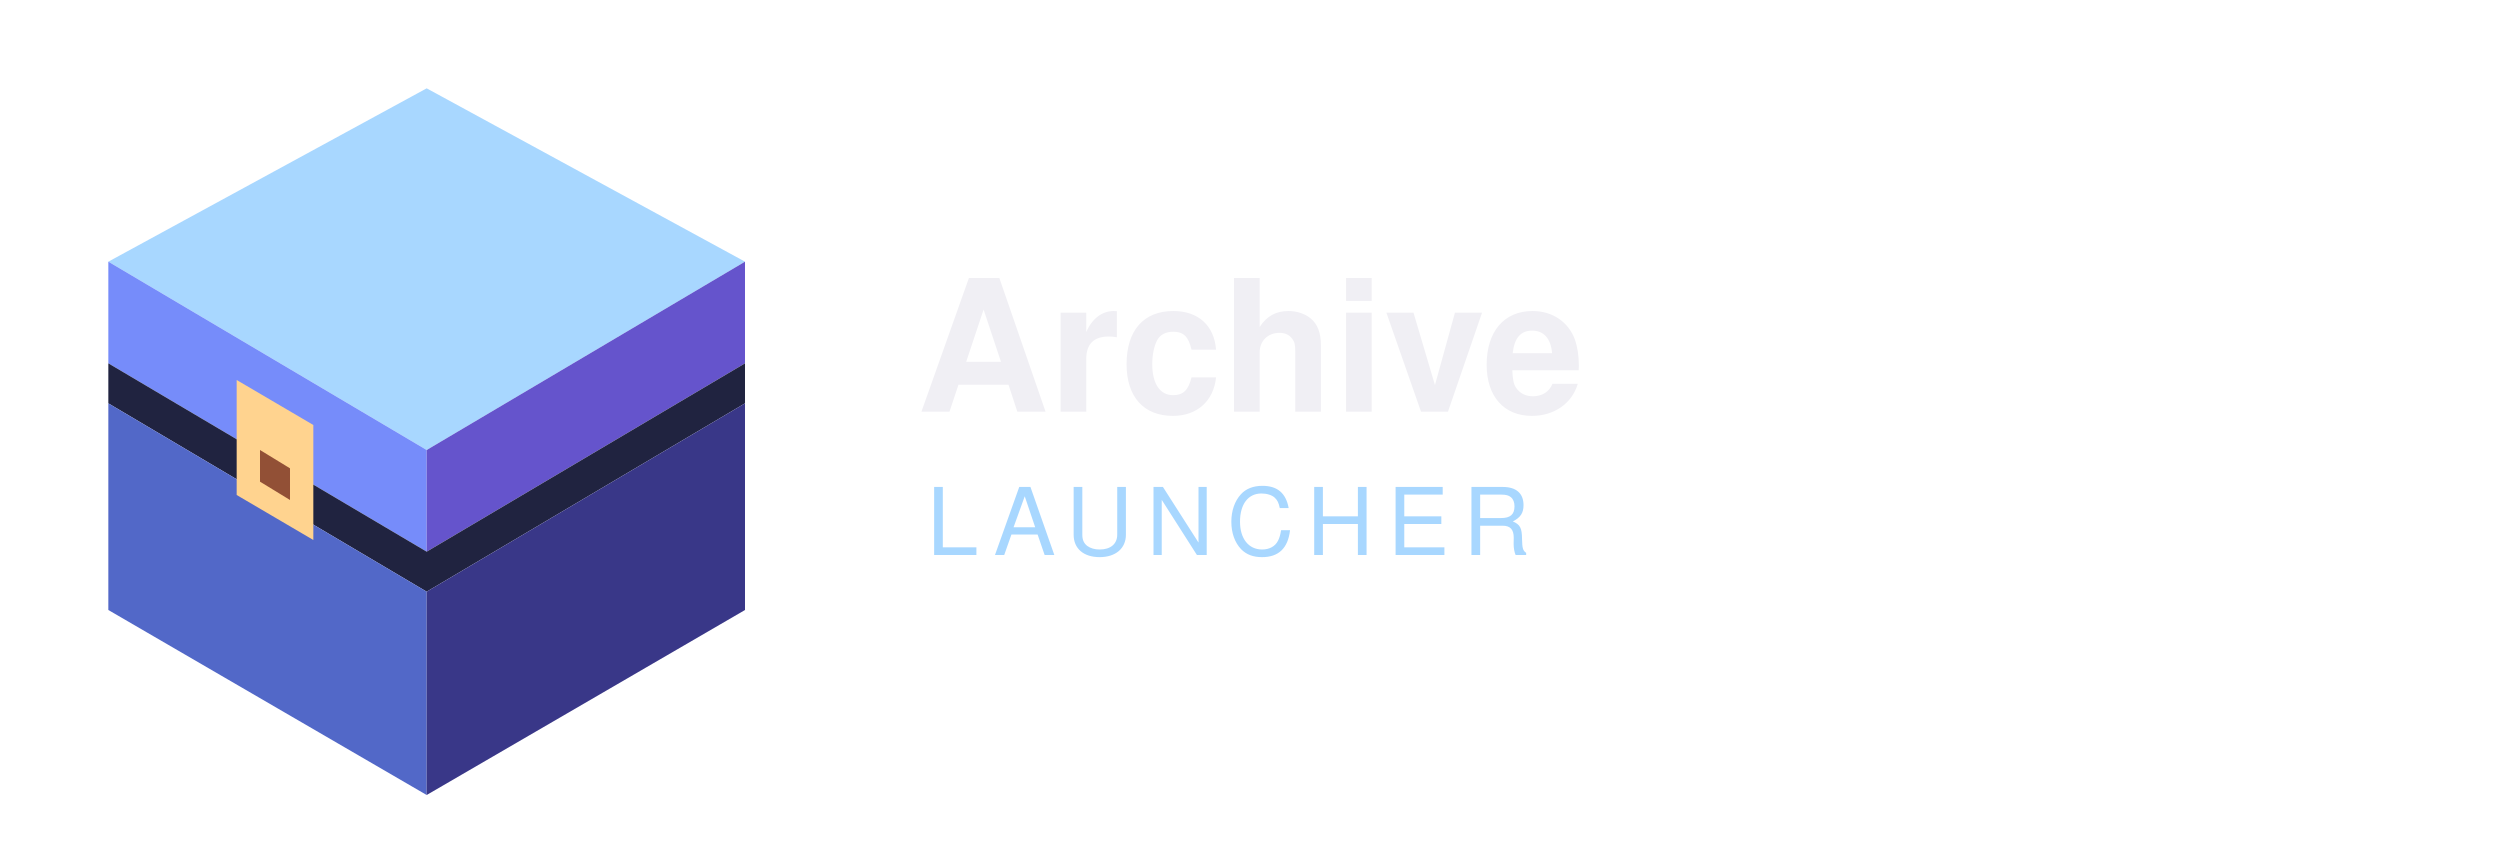
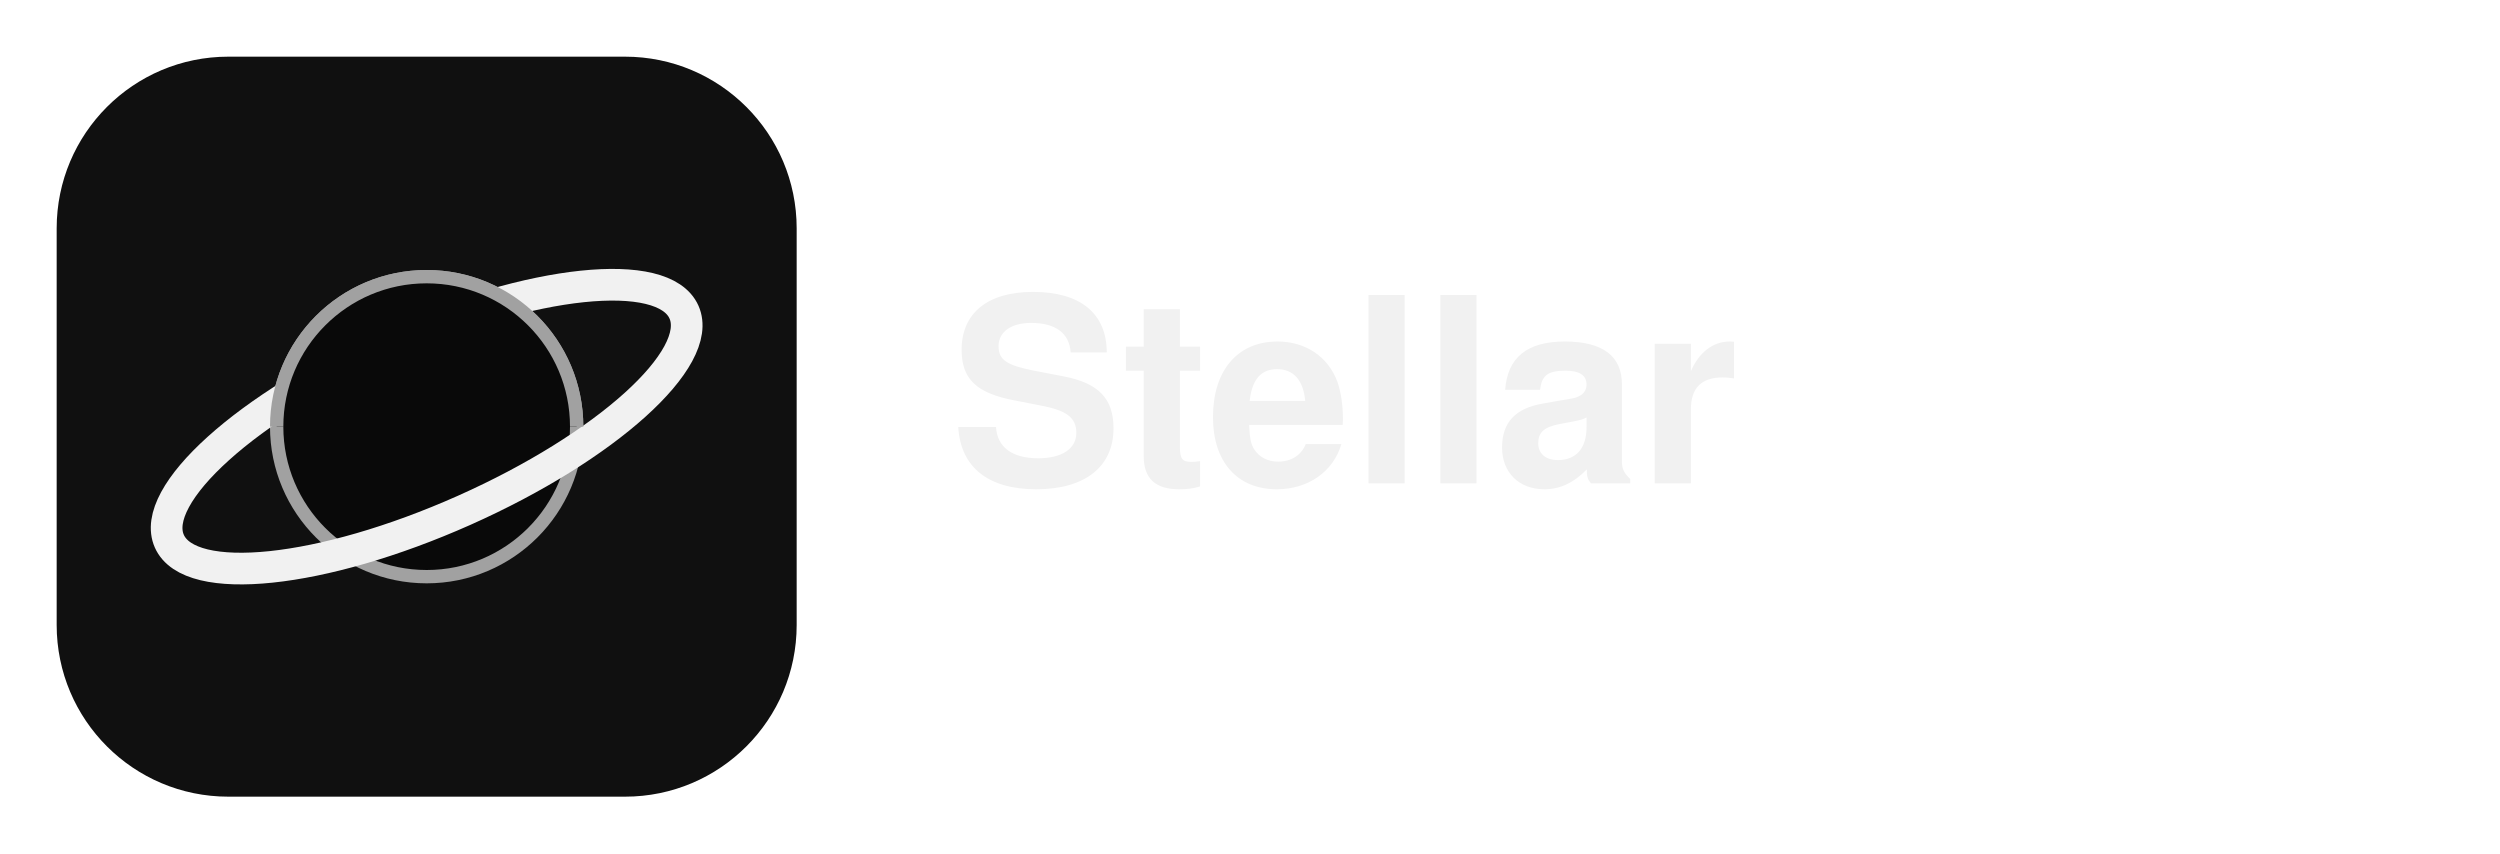
<svg xmlns="http://www.w3.org/2000/svg" width="1500" height="512" viewBox="0 0 1500 512">
-   <path d="M256 53 447 157 256 270 65 157Z" fill="#a8d7ff" />
-   <path d="M65 157 256 270V331L65 218Z" fill="#768cfa" />
-   <path d="M447 157 256 270V331L447 218Z" fill="#6554cc" />
-   <path d="M65 218 256 331 447 218V242L256 355 65 242Z" fill="#202340" />
-   <path d="M65 242 256 355V477L65 366Z" fill="#5268c8" />
-   <path d="M447 242 256 355V477L447 366Z" fill="#393788" />
-   <path d="M142 228 188 255V324L142 297Z" fill="#ffd38f" />
-   <path d="M156 270 174 281V300L156 289Z" fill="#925036" />
-   <text x="550" y="247" font-family="Helvetica,Arial,sans-serif" font-size="110" font-weight="600" fill="#f0eff4">Archive</text>
-   <text x="556" y="333" font-family="Helvetica,Arial,sans-serif" font-size="56" letter-spacing="8" fill="#a8d7ff">LAUNCHER</text>
+   <rect x="34" y="34" width="444" height="444" rx="103" fill="#101010" />
+   <circle cx="256" cy="256" r="90" fill="#090909" stroke="#a1a1a1" stroke-width="8" />
+   <ellipse cx="256" cy="256" rx="169" ry="55" transform="rotate(-24 256 256)" fill="none" stroke="#f1f1f1" stroke-width="19" />
+   <path d="M166 256a90 90 0 0 1 180 0" fill="#090909" stroke="#a1a1a1" stroke-width="8" />
+   <text x="570" y="290" font-family="Helvetica,Arial,sans-serif" font-size="155" font-weight="600" fill="#f1f1f1">Stellar</text>
</svg>
